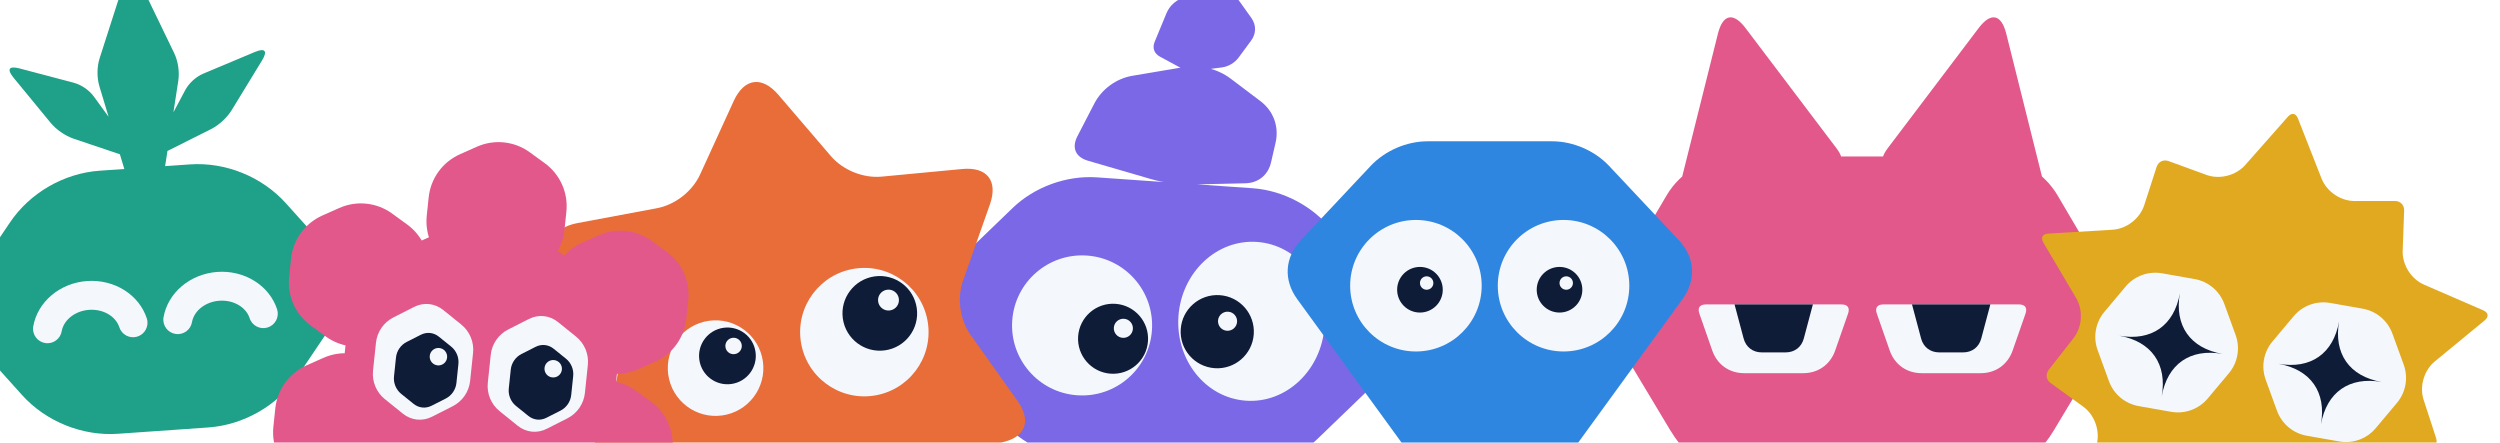
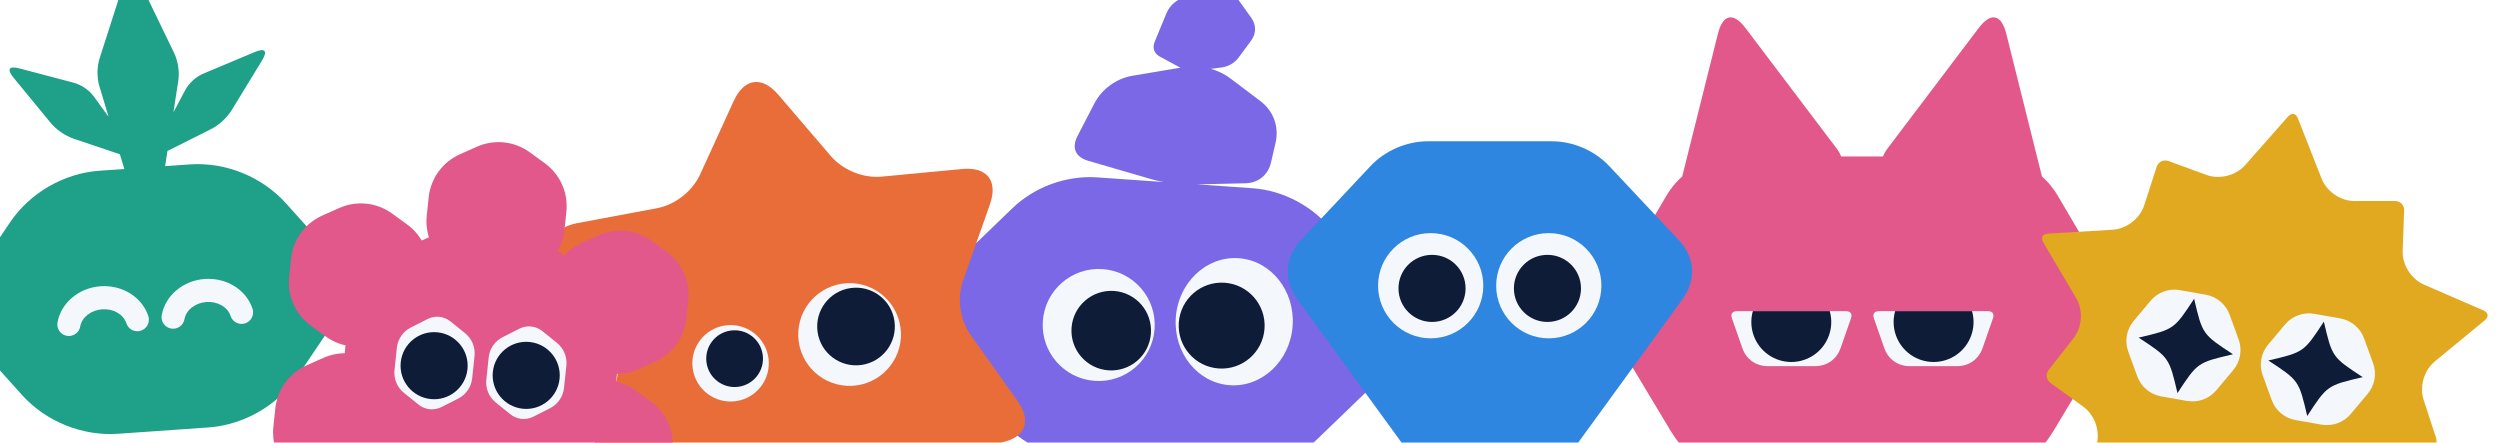
<svg xmlns="http://www.w3.org/2000/svg" width="322" height="57" viewBox="0 0 322 57" fill="none">
  <defs>
    <clipPath id="frame">
      <rect x="0" y="0" width="322" height="57" />
    </clipPath>
  </defs>
  <g clip-path="url(#frame)">
    <g id="stack-goofy-purple" transform="rotate(4 150 41.513)">
      <g transform="matrix(0.113,0,0,0.113,119.338,-2)">
        <path d="M454.45 267.22L524.42 344.79C547.68 370.57 547.68 402.17 524.42 427.95L454.45 505.52C431.19 531.3 395.66 547.1 360.94 547.1L182.94 547.1C148.22 547.1 112.69 531.3 89.43 505.52L19.45 427.95C-3.81 402.17 -3.81 370.57 19.45 344.79L89.43 267.22C112.69 241.44 148.22 225.64 182.94 225.64L360.94 225.64C395.66 225.64 431.19 241.44 454.45 267.22ZM244.48 223.29L171.4 207.45C156.85 204.3 151.56 194 157.45 180.34L174.05 141.91C181.42 124.84 197.02 111.7 215.1 107.33L272.77 93.41C290.86 89.04 311.49 92.59 327.08 102.74L362.8 126C378.39 136.15 386.16 153.63 383.26 172L379.68 194.66C377.36 209.36 366.86 219.21 352.04 220.58L291.83 226.16C277.02 227.53 259.02 226.44 244.48 223.29ZM267.02 93.4L244.86 83.34C238.08 80.26 235.38 74.04 237.73 66.99L248.88 33.55C252.02 24.14 259.74 16.56 269.21 13.6L302.67 3.14C312.14 0.18 321.81 3.06 328.13 10.71L345.75 32.03C352.07 39.68 352.68 49.5 347.35 57.87L334.38 78.25C330.39 84.52 323.46 89.26 316.17 90.72L289.71 96.02C282.41 97.48 273.79 96.48 267.02 93.4Z" fill="#7B68E6" />
        <g transform="matrix(0.907,0,0,0.907,0,114)">
-           <path d="M284 310C284 358.6 244.6 398 196 398C147.4 398 108 358.6 108 310C108 261.4 147.4 222 196 222C244.6 222 284 261.4 284 310Z" fill="#F4F8FD" />
-           <path d="M280 324C280 348.3 260.3 368 236 368C211.7 368 192 348.3 192 324C192 299.7 211.7 280 236 280C260.3 280 280 299.7 280 324Z" fill="#0F1C38" />
-           <path d="M260 310C260 316.63 254.63 322 248 322C241.37 322 236 316.63 236 310C236 303.37 241.37 298 248 298C254.63 298 260 303.37 260 310Z" fill="#F4F8FD" />
-           <path d="M500 290C500 345.23 458.81 390 408 390C357.19 390 316 345.23 316 290C316 234.77 357.19 190 408 190C458.81 190 500 234.77 500 290Z" fill="#F4F8FD" />
-           <path d="M412 306C412 331.41 391.41 352 366 352C340.59 352 320 331.41 320 306C320 280.59 340.59 260 366 260C391.41 260 412 280.59 412 306Z" fill="#0F1C38" />
-           <path d="M390 292C390 298.63 384.63 304 378 304C371.37 304 366 298.63 366 292C366 285.37 371.37 280 378 280C384.63 280 390 285.37 390 292Z" fill="#F4F8FD" />
+           <path d="M287.2 308C287.2 346.88 255.68 378.4 216.8 378.4C177.92 378.4 146.4 346.88 146.4 308C146.4 269.12 177.92 237.6 216.8 237.6C255.68 237.6 287.2 269.12 287.2 308Z" fill="#F4F8FD" />
+           <path d="M283 314C283 341.61 260.61 364 233 364C205.39 364 183 341.61 183 314C183 286.39 205.39 264 233 264C260.61 264 283 286.39 283 314Z" fill="#0F1C38" />
+           <path d="M460 292C460 336.18 427.05 372 386.4 372C345.75 372 312.8 336.18 312.8 292C312.8 247.82 345.75 212 386.4 212C427.05 212 460 247.82 460 292Z" fill="#F4F8FD" />
+           <path d="M425 298C425 327.82 400.82 352 371 352C341.18 352 317 327.82 317 298C317 268.18 341.18 244 371 244C400.82 244 425 268.18 425 298Z" fill="#0F1C38" />
        </g>
      </g>
    </g>
    <g id="star-curious-orange" transform="rotate(-8 101.941 44.409)">
      <g transform="matrix(0.117,0,0,0.117,73.052,10)">
        <path d="M173.41 94.42L221.33 19.45C236.19 -3.81 256.01 -3.81 270.87 19.45L318.79 94.42C329.78 111.6 350.69 123.69 371.07 124.6L459.95 128.62C487.53 129.85 497.44 147.02 484.73 171.52L443.76 250.51C434.36 268.62 434.36 292.76 443.76 310.87L484.73 389.86C497.44 414.36 487.53 431.52 459.95 432.76L371.07 436.77C350.69 437.69 329.78 449.77 318.79 466.96L270.87 541.92C256.01 565.18 236.19 565.18 221.33 541.92L173.41 466.96C162.42 449.77 141.51 437.69 121.13 436.77L32.25 432.76C4.67 431.52 -5.24 414.36 7.47 389.86L48.44 310.87C57.84 292.76 57.84 268.62 48.44 250.51L7.47 171.52C-5.24 147.02 4.67 129.85 32.25 128.62L121.13 124.6C141.51 123.69 162.42 111.6 173.41 94.42Z" fill="#E96D38" />
        <g transform="matrix(0.822,0,0,0.822,-0.5,46.5)">
-           <path d="M260 318C260 353.35 231.35 382 196 382C160.65 382 132 353.35 132 318C132 282.65 160.65 254 196 254C231.35 254 260 282.65 260 318Z" fill="#F4F8FD" />
-           <path d="M252 304C252 324.99 234.99 342 214 342C193.01 342 176 324.99 176 304C176 283.01 193.01 266 214 266C234.99 266 252 283.01 252 304Z" fill="#0F1C38" />
-           <path d="M235 292C235 298.08 230.08 303 224 303C217.92 303 213 298.08 213 292C213 285.92 217.92 281 224 281C230.08 281 235 285.92 235 292Z" fill="#F4F8FD" />
-           <path d="M486 298C486 345.5 447.5 384 400 384C352.5 384 314 345.5 314 298C314 250.5 352.5 212 400 212C447.5 212 486 250.5 486 298Z" fill="#F4F8FD" />
-           <path d="M474 276C474 303.61 451.61 326 424 326C396.39 326 374 303.61 374 276C374 248.39 396.39 226 424 226C451.61 226 474 248.39 474 276Z" fill="#0F1C38" />
-           <path d="M452 260C452 267.73 445.73 274 438 274C430.27 274 424 267.73 424 260C424 252.27 430.27 246 438 246C445.73 246 452 252.27 452 260Z" fill="#F4F8FD" />
+           <path d="M268 314.4C268 342.68 245.08 365.6 216.8 365.6C188.52 365.6 165.6 342.68 165.6 314.4C165.6 286.12 188.52 263.2 216.8 263.2C245.08 263.2 268 286.12 268 314.4Z" fill="#F4F8FD" />
+           <path d="M261 309C261 329.99 243.99 347 223 347C202.01 347 185 329.99 185 309C185 288.01 202.01 271 223 271C243.99 271 261 288.01 261 309Z" fill="#0F1C38" />
+           <path d="M448.8 298.4C448.8 336.4 418 367.2 380 367.2C342 367.2 311.2 336.4 311.2 298.4C311.2 260.4 342 229.6 380 229.6C418 229.6 448.8 260.4 448.8 298.4Z" fill="#F4F8FD" />
+           <path d="M442 289C442 317.72 418.72 341 390 341C361.28 341 338 317.72 338 289C338 260.28 361.28 237 390 237C418.72 237 442 260.28 442 289Z" fill="#0F1C38" />
        </g>
      </g>
    </g>
    <g id="ninja-grumpy-pink">
      <g transform="matrix(0.117,0,0,0.117,207.591,2)">
        <path d="M64.44 456.55L16.47 376.6C-2.67 344.7 -2.84 305.5 16.02 273.43L60.26 198.25C75.97 171.53 104.6 155.15 135.6 155.15L415.61 155.15C446.61 155.15 475.24 171.53 490.96 198.25L535.19 273.43C554.05 305.5 553.88 344.7 534.74 376.6L486.77 456.55C461.25 499.08 415.21 525.15 365.61 525.15L185.61 525.15C136.01 525.15 89.97 499.08 64.44 456.55ZM236.68 178.1L94.54 217.2C76.6 222.13 68.37 214.09 72.88 196.05L116.88 20.08C122.29 -1.58 133.86 -3.94 147.32 13.86L247.5 146.23C258.73 161.06 254.61 173.17 236.68 178.1ZM456.68 217.2L314.54 178.1C296.6 173.17 292.49 161.06 303.71 146.23L403.89 13.86C417.35 -3.94 428.93 -1.58 434.34 20.08L478.33 196.05C482.85 214.09 474.62 222.13 456.68 217.2Z" fill="#E2588A" />
        <g transform="matrix(0.88,0,0,0.88,12,91)">
-           <path d="M112.12 315.67L95.95 269.33C93.5 262.31 96.56 258 104 258L274 258C281.44 258 284.5 262.31 282.05 269.33L265.88 315.67C259.75 333.24 244.6 344 226 344L152 344C133.4 344 118.25 333.24 112.12 315.67Z" fill="#F4F8FD" />
-           <path d="M151.36 300.61L140 258L238 258L226.64 300.61C223.76 311.39 215.16 318 204 318L174 318C162.84 318 154.24 311.39 151.36 300.61Z" fill="#0F1C38" />
-           <path d="M487.88 315.67L504.05 269.33C506.5 262.31 503.44 258 496 258L326 258C318.56 258 315.5 262.31 317.95 269.33L334.12 315.67C340.25 333.24 355.4 344 374 344L448 344C466.6 344 481.75 333.24 487.88 315.67Z" fill="#F4F8FD" />
-           <path d="M448.64 300.61L460 258L362 258L373.36 300.61C376.24 311.39 384.84 318 396 318L426 318C437.16 318 445.76 311.39 448.64 300.61Z" fill="#0F1C38" />
+           <path d="M149.7 312.54L136.76 275.46C134.8 269.85 137.25 266.4 143.2 266.4L279.2 266.4C285.15 266.4 287.6 269.85 285.64 275.46L272.7 312.54C267.8 326.59 255.68 335.2 240.8 335.2L181.6 335.2C166.72 335.2 154.6 326.59 149.7 312.54Z" fill="#F4F8FD" />
+           <path d="M259.11 266.4C264.88 286.79 257.17 308.6 239.87 320.83C222.57 333.06 199.43 333.06 182.13 320.83C164.83 308.6 157.12 286.79 162.89 266.4Z" fill="#0F1C38" />
+           <path d="M450.3 312.54L463.24 275.46C465.2 269.85 462.75 266.4 456.8 266.4L320.8 266.4C314.85 266.4 312.4 269.85 314.36 275.46L327.3 312.54C332.2 326.59 344.32 335.2 359.2 335.2L418.4 335.2C433.28 335.2 445.4 326.59 450.3 312.54Z" fill="#F4F8FD" />
+           <path d="M437.11 266.4C442.88 286.79 435.17 308.6 417.87 320.83C400.57 333.06 377.43 333.06 360.13 320.83C342.83 308.6 335.12 286.79 340.89 266.4Z" fill="#0F1C38" />
        </g>
      </g>
    </g>
    <g id="urchin-dazed-yellow" transform="rotate(10 289.948 46.129)">
      <g transform="matrix(0.104,0,0,0.104,260.531,14)">
        <path d="M234.07 74.71L275.81 6.46C279.44 0.51 284.7 0.51 288.33 6.46L330.07 74.71C339.15 89.55 358.13 98.1 375.27 95.06L424.25 86.36C431.11 85.14 436.77 89.25 437.73 96.14L444.59 145.42C446.99 162.66 460.98 178.07 477.9 182.11L555.72 200.72C562.49 202.34 564.11 207.34 559.59 212.63L507.57 273.41C496.26 286.65 494 307.33 502.19 322.69L525.6 366.59C528.88 372.73 526.71 379.39 520.45 382.42L475.71 404.19C460.06 411.79 449.73 429.85 451.11 447.21L457.45 526.96C458.01 533.9 453.75 536.99 447.32 534.32L373.43 503.64C357.36 496.97 336.99 501.21 324.91 513.74L290.4 549.58C285.57 554.59 278.57 554.59 273.74 549.58L239.23 513.74C227.15 501.21 206.78 496.97 190.71 503.64L116.82 534.32C110.39 536.99 106.13 533.9 106.69 526.96L113.03 447.21C114.41 429.85 104.08 411.79 88.43 404.19L43.69 382.42C37.43 379.39 35.26 372.73 38.54 366.59L61.95 322.69C70.14 307.33 67.88 286.65 56.57 273.41L4.55 212.63C0.03 207.34 1.65 202.34 8.42 200.72L86.24 182.11C103.16 178.07 117.15 162.66 119.55 145.42L126.41 96.14C127.37 89.25 133.03 85.14 139.89 86.36L188.87 95.06C206.01 98.1 224.99 89.55 234.07 74.71Z" fill="#E0A91F" />
        <g transform="matrix(0.927,0,0,0.927,4,30)">
-           <path d="M253 235.91L275 274.02C284.3 290.13 284.3 309.87 275 325.98L253 364.09C243.7 380.19 226.6 390.07 208 390.07L164 390.07C145.4 390.07 128.3 380.19 119 364.09L97 325.98C87.7 309.87 87.7 290.13 97 274.02L119 235.91C128.3 219.81 145.4 209.93 164 209.93L208 209.93C226.6 209.93 243.7 219.81 253 235.91Z" fill="#F4F8FD" />
-           <path d="M192 232C192 275.82 218.18 302 262 302C218.18 302 192 328.18 192 372C192 328.18 165.82 302 122 302C165.82 302 192 275.82 192 232Z" fill="#0F1C38" />
-           <path d="M347 235.91L325 274.02C315.7 290.13 315.7 309.87 325 325.98L347 364.09C356.3 380.19 373.4 390.07 392 390.07L436 390.07C454.6 390.07 471.7 380.19 481 364.09L503 325.98C512.3 309.87 512.3 290.13 503 274.02L481 235.91C471.7 219.81 454.6 209.93 436 209.93L392 209.93C373.4 209.93 356.3 219.81 347 235.91Z" fill="#F4F8FD" />
-           <path d="M408 232C408 275.82 381.82 302 338 302C381.82 302 408 328.18 408 372C408 328.18 434.18 302 478 302C434.18 302 408 275.82 408 232Z" fill="#0F1C38" />
+           <path d="M262.4 248.73L280 279.22C287.44 292.1 287.44 307.9 280 320.78L262.4 351.27C254.96 364.15 241.28 372.06 226.4 372.06L191.2 372.06C176.32 372.06 162.64 364.15 155.2 351.27L137.6 320.78C130.16 307.9 130.16 292.1 137.6 279.22L155.2 248.73C162.64 235.85 176.32 227.94 191.2 227.94L226.4 227.94C241.28 227.94 254.96 235.85 262.4 248.73Z" fill="#F4F8FD" />
+           <path d="M212 236C231.2 280.8 231.2 280.8 276 300C231.2 319.2 231.2 319.2 212 364C192.8 319.2 192.8 319.2 148 300C192.8 280.8 192.8 280.8 212 236Z" fill="#0F1C38" />
+           <path d="M337.6 248.73L320 279.22C312.56 292.1 312.56 307.9 320 320.78L337.6 351.27C345.04 364.15 358.72 372.06 373.6 372.06L408.8 372.06C423.68 372.06 437.36 364.15 444.8 351.27L462.4 320.78C469.84 307.9 469.84 292.1 462.4 279.22L444.8 248.73C437.36 235.85 423.68 227.94 408.8 227.94L373.6 227.94C358.72 227.94 345.04 235.85 337.6 248.73Z" fill="#F4F8FD" />
+           <path d="M388 236C407.2 280.8 407.2 280.8 452 300C407.2 319.2 407.2 319.2 388 364C368.8 319.2 368.8 319.2 324 300C368.8 280.8 368.8 280.8 388 236Z" fill="#0F1C38" />
        </g>
      </g>
    </g>
    <g id="sprout-bashful-green" transform="rotate(-4 20 39.723)">
      <g transform="matrix(0.106,0,0,0.106,-4.362,-4)">
        <path d="M397.03 296.05L435.91 345.88C462.61 380.1 462.61 422.04 435.91 456.26L397.03 506.09C370.33 540.31 327.37 561.28 283.97 561.28L173.97 561.28C130.57 561.28 87.6 540.31 60.91 506.09L22.03 456.26C-4.67 422.04 -4.67 380.1 22.03 345.88L60.91 296.05C87.6 261.83 130.57 240.86 173.97 240.86L283.97 240.86C327.37 240.86 370.33 261.83 397.03 296.05ZM183.66 104.36L220.8 11.5C225.86 -1.17 232.07 -1.17 237.14 11.5L274.27 104.36C278.42 114.72 279.46 127.74 276.99 138.62L248.74 263.27C247.64 268.11 243.93 271.07 238.97 271.07L218.97 271.07C214.01 271.07 210.3 268.11 209.2 263.27L180.95 138.62C178.48 127.74 179.51 114.72 183.66 104.36ZM173.45 150.64L220.73 226.29C223.36 230.49 222.16 231.9 217.59 229.99L145.59 199.99C135.28 195.7 125.01 187.5 118.54 178.4L77.72 121C69.81 109.88 72.88 105.76 85.8 110.15L149.82 131.92C159.21 135.11 168.19 142.23 173.45 150.64ZM237.21 226.29L284.49 150.64C289.75 142.23 298.73 135.11 308.12 131.92L372.14 110.15C385.04 105.76 388.13 109.88 380.22 121L339.4 178.4C332.92 187.5 322.65 195.7 312.35 199.99L240.35 229.99C235.78 231.9 234.58 230.49 237.21 226.29Z" fill="#1FA088" />
        <g transform="matrix(0.763,0,0,0.763,0,182)">
-           <path d="M105.24 317.45C114.74 278.61 152.46 251 196 251C239.54 251 277.26 278.61 286.76 317.45C289.53 329.85 281.73 342.14 269.33 344.92C256.94 347.69 244.64 339.89 241.87 327.49C237.06 309.67 218.01 297 196 297C173.99 297 154.94 309.67 150.13 327.49C147.36 339.89 135.06 347.69 122.67 344.92C110.27 342.14 102.47 329.85 105.24 317.45Z" fill="#F4F8FD" />
-           <path d="M494.76 317.45C485.26 278.61 447.54 251 404 251C360.46 251 322.74 278.61 313.24 317.45C310.47 329.85 318.27 342.14 330.67 344.92C343.06 347.69 355.36 339.89 358.13 327.49C362.94 309.67 381.99 297 404 297C426.01 297 445.06 309.67 449.87 327.49C452.64 339.89 464.94 347.69 477.33 344.92C489.73 342.14 497.53 329.85 494.76 317.45Z" fill="#F4F8FD" />
+           <path d="M144.19 313.96C151.79 282.89 181.97 260.8 216.8 260.8C251.63 260.8 281.81 282.89 289.41 313.96C291.62 323.88 285.38 333.71 275.46 335.94C265.55 338.15 255.71 331.91 253.5 321.99C249.65 307.74 234.41 297.6 216.8 297.6C199.19 297.6 183.95 307.74 180.1 321.99C177.89 331.91 168.05 338.15 158.14 335.94C148.22 333.71 141.98 323.88 144.19 313.96Z" fill="#F4F8FD" />
+           <path d="M455.81 313.96C448.21 282.89 418.03 260.8 383.2 260.8C348.37 260.8 318.19 282.89 310.59 313.96C308.38 323.88 314.62 333.71 324.54 335.94C334.45 338.15 344.29 331.91 346.5 321.99C350.35 307.74 365.59 297.6 383.2 297.6C400.81 297.6 416.05 307.74 419.9 321.99C422.11 331.91 431.95 338.15 441.86 335.94C451.78 333.71 458.02 323.88 455.81 313.96Z" fill="#F4F8FD" />
        </g>
      </g>
    </g>
    <g id="flower-gentle-pink" transform="rotate(6 62 47.547)">
      <g transform="matrix(0.099,0,0,0.099,35.935,18)">
        <path d="M118.92 168.8L227.17 106.3C248.65 93.9 274.97 93.9 296.45 106.3L404.7 168.8C426.18 181.2 439.35 204 439.35 228.8L439.35 353.8C439.35 378.6 426.18 401.4 404.7 413.8L296.45 476.3C274.97 488.7 248.65 488.7 227.17 476.3L118.92 413.8C97.44 401.4 84.27 378.6 84.27 353.8L84.27 228.8C84.27 204 97.44 181.2 118.92 168.8ZM206.38 23.3L227.17 11.3C248.65 -1.1 274.97 -1.1 296.45 11.3L317.24 23.3C338.71 35.7 351.88 58.5 351.88 83.3L351.88 107.3C351.88 132.1 338.71 154.9 317.24 167.3L296.45 179.3C274.97 191.7 248.65 191.7 227.17 179.3L206.38 167.3C184.91 154.9 171.74 132.1 171.74 107.3L171.74 83.3C171.74 58.5 184.91 35.7 206.38 23.3ZM466.19 109.3L486.98 121.3C508.45 133.7 521.62 156.5 521.62 181.3L521.62 205.3C521.62 230.1 508.45 252.9 486.98 265.3L466.19 277.3C444.71 289.7 418.39 289.7 396.91 277.3L376.13 265.3C354.65 252.9 341.48 230.1 341.48 205.3L341.48 181.3C341.48 156.5 354.65 133.7 376.13 121.3L396.91 109.3C418.39 96.9 444.71 96.9 466.19 109.3ZM521.62 377.3L521.62 401.3C521.62 426.1 508.45 448.9 486.98 461.3L466.19 473.3C444.71 485.7 418.39 485.7 396.91 473.3L376.13 461.3C354.65 448.9 341.48 426.1 341.48 401.3L341.48 377.3C341.48 352.5 354.65 329.7 376.13 317.3L396.91 305.3C418.39 292.9 444.71 292.9 466.19 305.3L486.98 317.3C508.45 329.7 521.62 352.5 521.62 377.3ZM317.24 559.3L296.45 571.3C274.97 583.7 248.65 583.7 227.17 571.3L206.38 559.3C184.91 546.9 171.74 524.1 171.74 499.3L171.74 475.3C171.74 450.5 184.91 427.7 206.38 415.3L227.17 403.3C248.65 390.9 274.97 390.9 296.45 403.3L317.24 415.3C338.71 427.7 351.88 450.5 351.88 475.3L351.88 499.3C351.88 524.1 338.71 546.9 317.24 559.3ZM57.43 473.3L36.64 461.3C15.17 448.9 2 426.1 2 401.3L2 377.3C2 352.5 15.17 329.7 36.64 317.3L57.43 305.3C78.91 292.9 105.23 292.9 126.71 305.3L147.49 317.3C168.97 329.7 182.14 352.5 182.14 377.3L182.14 401.3C182.14 426.1 168.97 448.9 147.49 461.3L126.71 473.3C105.23 485.7 78.91 485.7 57.43 473.3ZM2 205.3L2 181.3C2 156.5 15.17 133.7 36.64 121.3L57.43 109.3C78.91 96.9 105.23 96.9 126.71 109.3L147.49 121.3C168.97 133.7 182.14 156.5 182.14 181.3L182.14 205.3C182.14 230.1 168.97 252.9 147.49 265.3L126.71 277.3C105.23 289.7 78.91 289.7 57.43 277.3L36.64 265.3C15.17 252.9 2 230.1 2 205.3Z" fill="#E2588A" />
        <g transform="matrix(0.873,0,0,0.873,0,35)">
-           <path d="M163.09 238.84L192.17 220.04C205.7 211.28 222.3 211.28 235.83 220.04L264.91 238.84C278.45 247.6 286.75 262.84 286.75 278.96L286.75 321.04C286.75 337.16 278.45 352.4 264.91 361.16L235.83 379.96C222.3 388.72 205.7 388.72 192.17 379.96L163.09 361.16C149.55 352.4 141.25 337.16 141.25 321.04L141.25 278.96C141.25 262.84 149.55 247.6 163.09 238.84Z" fill="#F4F8FD" />
-           <path d="M186.67 273.07L206.56 260.21C214.89 254.82 225.11 254.82 233.44 260.21L253.33 273.07C261.66 278.46 266.77 287.84 266.77 297.76L266.77 326.24C266.77 336.16 261.66 345.54 253.33 350.93L233.44 363.79C225.11 369.18 214.89 369.18 206.56 363.79L186.67 350.93C178.34 345.54 173.23 336.16 173.23 326.24L173.23 297.76C173.23 287.84 178.34 278.46 186.67 273.07Z" fill="#0F1C38" />
-           <path d="M249 290C249 297.18 243.18 303 236 303C228.82 303 223 297.18 223 290C223 282.82 228.82 277 236 277C243.18 277 249 282.82 249 290Z" fill="#F4F8FD" />
-           <path d="M436.91 238.84L407.83 220.04C394.3 211.28 377.7 211.28 364.17 220.04L335.09 238.84C321.55 247.6 313.25 262.84 313.25 278.96L313.25 321.04C313.25 337.16 321.55 352.4 335.09 361.16L364.17 379.96C377.7 388.72 394.3 388.72 407.83 379.96L436.91 361.16C450.45 352.4 458.75 337.16 458.75 321.04L458.75 278.96C458.75 262.84 450.45 247.6 436.91 238.84Z" fill="#F4F8FD" />
-           <path d="M358.67 273.07L378.56 260.21C386.89 254.82 397.11 254.82 405.44 260.21L425.33 273.07C433.66 278.46 438.77 287.84 438.77 297.76L438.77 326.24C438.77 336.16 433.66 345.54 425.33 350.93L405.44 363.79C397.11 369.18 386.89 369.18 378.56 363.79L358.67 350.93C350.34 345.54 345.23 336.16 345.23 326.24L345.23 297.76C345.23 287.84 350.34 278.46 358.67 273.07Z" fill="#0F1C38" />
-           <path d="M421 290C421 297.18 415.18 303 408 303C400.82 303 395 297.18 395 290C395 282.82 400.82 277 408 277C415.18 277 421 282.82 421 290Z" fill="#F4F8FD" />
+           <path d="M190.47 251.07L213.74 236.03C224.56 229.02 237.84 229.02 248.66 236.03L271.93 251.07C282.76 258.08 289.4 270.27 289.4 283.17L289.4 316.83C289.4 329.73 282.76 341.92 271.93 348.93L248.66 363.97C237.84 370.98 224.56 370.98 213.74 363.97L190.47 348.93C179.64 341.92 173 329.73 173 316.83L173 283.17C173 270.27 179.64 258.08 190.47 251.07Z" fill="#F4F8FD" />
+           <path d="M281 304C281 331.61 258.61 354 231 354C203.39 354 181 331.61 181 304C181 276.39 203.39 254 231 254C258.61 254 281 276.39 281 304Z" fill="#0F1C38" />
+           <path d="M409.53 251.07L386.26 236.03C375.44 229.02 362.16 229.02 351.34 236.03L328.07 251.07C317.24 258.08 310.6 270.27 310.6 283.17L310.6 316.83C310.6 329.73 317.24 341.92 328.07 348.93L351.34 363.97C362.16 370.98 375.44 370.98 386.26 363.97L409.53 348.93C420.36 341.92 427 329.73 427 316.83L427 283.17C427 270.27 420.36 258.08 409.53 251.07Z" fill="#F4F8FD" />
+           <path d="M419 304C419 331.61 396.61 354 369 354C341.39 354 319 331.61 319 304C319 276.39 341.39 254 369 254C396.61 254 419 276.39 419 304Z" fill="#0F1C38" />
        </g>
      </g>
    </g>
    <g id="burst-surprised-teal">
      <g transform="matrix(0.099,0,0,0.099,165.653,18)">
        <path d="M19.31 130.56L109.95 34.07C128.63 14.19 156.8 2 184.08 2L346.08 2C373.36 2 401.53 14.19 420.21 34.07L510.85 130.56C532.07 153.15 533.9 182.37 515.67 207.44L306.25 495.39C280.73 530.49 249.43 530.49 223.91 495.39L14.49 207.44C-3.74 182.37 -1.91 153.15 19.31 130.56Z" fill="#2F86E0" />
        <g transform="matrix(0.873,0,0,0.873,3,-72)">
-           <path d="M288 300C288 354.12 244.12 398 190 398C135.88 398 92 354.12 92 300C92 245.88 135.88 202 190 202C244.12 202 288 245.88 288 300Z" fill="#F4F8FD" />
-           <path d="M230 306C230 324.78 214.78 340 196 340C177.22 340 162 324.78 162 306C162 287.22 177.22 272 196 272C214.78 272 230 287.22 230 306Z" fill="#0F1C38" />
-           <path d="M216 296C216 301.52 211.52 306 206 306C200.48 306 196 301.52 196 296C196 290.48 200.48 286 206 286C211.52 286 216 290.48 216 296Z" fill="#F4F8FD" />
-           <path d="M312 300C312 354.12 355.88 398 410 398C464.12 398 508 354.12 508 300C508 245.88 464.12 202 410 202C355.88 202 312 245.88 312 300Z" fill="#F4F8FD" />
-           <path d="M438 306C438 324.78 422.78 340 404 340C385.22 340 370 324.78 370 306C370 287.22 385.22 272 404 272C422.78 272 438 287.22 438 306Z" fill="#0F1C38" />
-           <path d="M424 296C424 301.52 419.52 306 414 306C408.48 306 404 301.52 404 296C404 290.48 408.48 286 414 286C419.52 286 424 290.48 424 296Z" fill="#F4F8FD" />
+           <path d="M290.4 300C290.4 343.3 255.3 378.4 212 378.4C168.7 378.4 133.6 343.3 133.6 300C133.6 256.7 168.7 221.6 212 221.6C255.3 221.6 290.4 256.7 290.4 300Z" fill="#F4F8FD" />
+           <path d="M264 304C264 331.61 241.61 354 214 354C186.39 354 164 331.61 164 304C164 276.39 186.39 254 214 254C241.61 254 264 276.39 264 304Z" fill="#0F1C38" />
+           <path d="M309.6 300C309.6 343.3 344.7 378.4 388 378.4C431.3 378.4 466.4 343.3 466.4 300C466.4 256.7 431.3 221.6 388 221.6C344.7 221.6 309.6 256.7 309.6 300Z" fill="#F4F8FD" />
+           <path d="M436 304C436 331.61 413.61 354 386 354C358.39 354 336 331.61 336 304C336 276.39 358.39 254 386 254C413.61 254 436 276.39 436 304Z" fill="#0F1C38" />
        </g>
      </g>
    </g>
  </g>
</svg>
